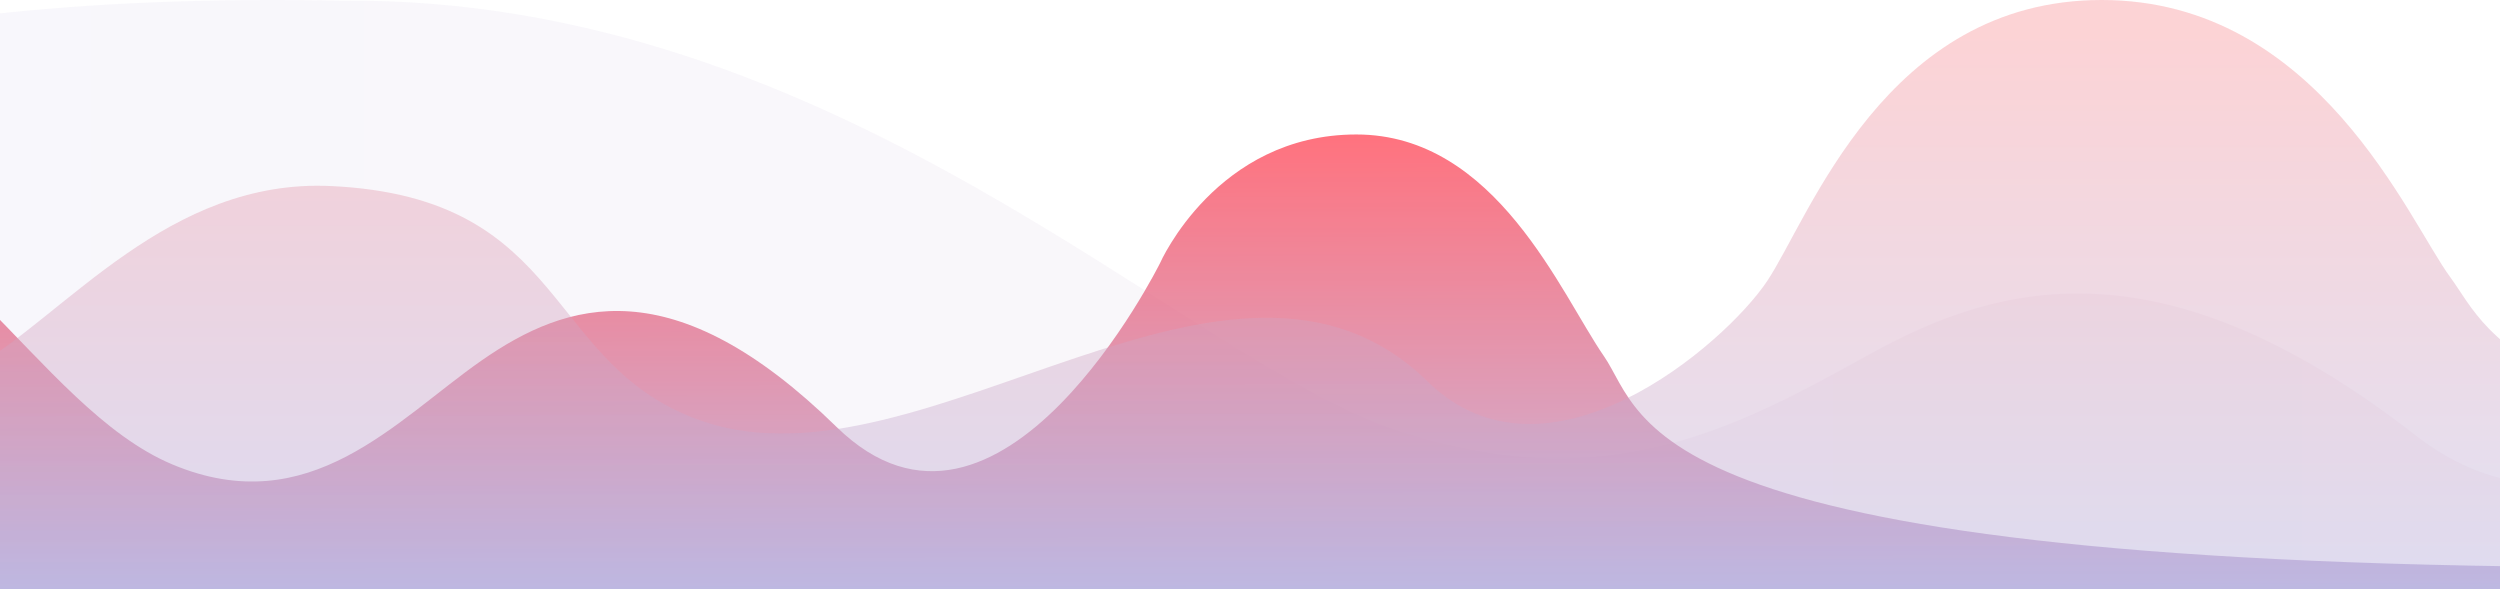
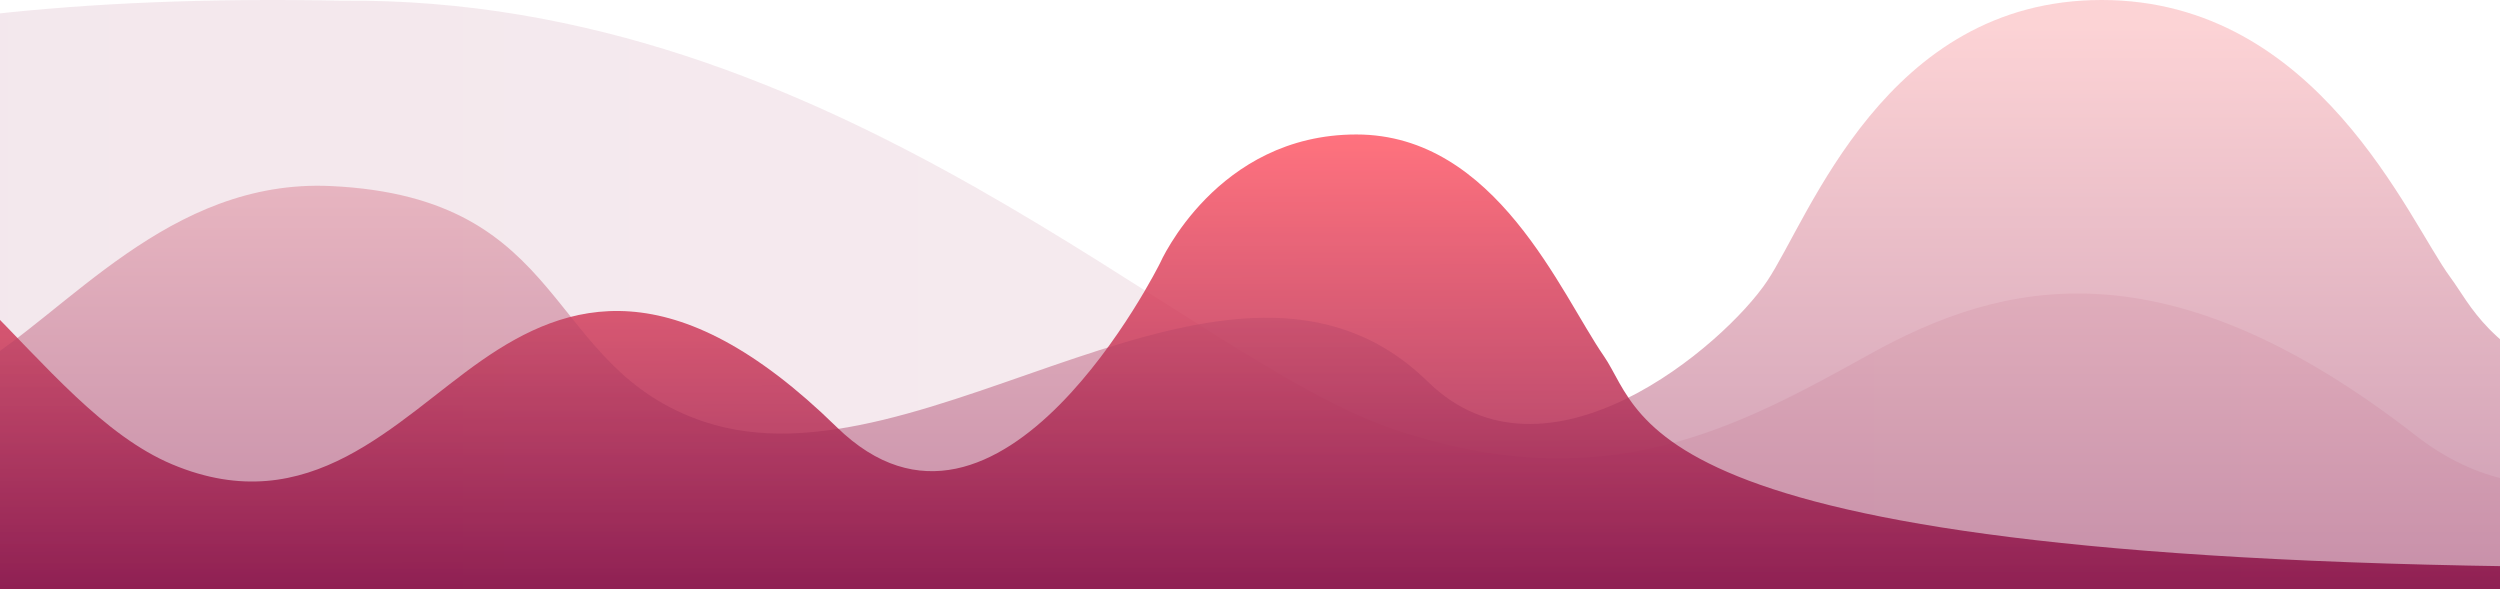
<svg xmlns="http://www.w3.org/2000/svg" width="930" height="219" viewBox="0 0 930 219">
  <defs>
    <linearGradient id="a1" x1="100%" x2="0%" y1="50%" y2="50%">
      <stop offset="0%" stop-color="#F89096" />
-       <stop offset="100%" stop-color="#B1B4E5" />
+       <stop offset="100%" stop-color="#7a003c" />
    </linearGradient>
    <linearGradient id="a2" x1="64.931%" x2="65.807%" y1="0%" y2="53.862%">
      <stop offset="0%" stop-color="#FF4F5E" />
-       <stop offset="100%" stop-color="#B1B4E5" />
+       <stop offset="100%" stop-color="#7a003c" />
    </linearGradient>
    <linearGradient id="a3" x1="62.215%" x2="62.215%" y1="2.497%" y2="52.847%">
      <stop offset="0%" stop-color="#F89096" />
-       <stop offset="100%" stop-color="#B1B4E5" />
+       <stop offset="100%" stop-color="#7a003c" />
    </linearGradient>
  </defs>
  <path fill="url(#a1)" fill-rule="evenodd" d="M126.99 59.256C311.257 57.427 440.474 192.7 518.995 218.888c78.52 26.188 127.599-1.008 176.674-28.201 49.076-27.193 109.603-42.301 202.848 30.215 93.245 72.517 186.278-97.007 186.278-97.007s34.39-66.78 126.1-64.64c92.963 2.17 103.173 80.244 127.738 111.447 24.565 31.204 47.01 109.167 366.23 109.167H2130v19.733s-429.356 7.975-594.548 14.434c-126.94 4.969-171.437 51.143-187.812 82.358-16.375 31.214-54.043 122.592-132.65 121.478-78.609-1.114-109.724-30.091-167.04-104.766-57.318-74.674-153.522-47.673-194.42-35.587-40.897 12.085-134.142 37.265-202.847-34.245-68.706-71.51-137.414-51.366-178.31-24.171C431.479 346.297 283.888 522 126.99 522c-384.741-3.117-365.129-192.363-365.129-242.13 0-49.768-36.464-228.544 365.13-220.614z" opacity=".1" transform="translate(0 -59)" />
  <path fill="url(#a2)" fill-rule="evenodd" d="M-1207 253.174c-.696 33.773 731.173 17.81 842.999 7.097 111.826-10.714 125.67-33.798 140.58-47.81 14.908-14.012 69.225-85.722 135.255-86.55 66.03-.829 101.177 82.428 152.296 103.86 51.119 21.433 83.07-16.413 115.021-38.669 31.95-22.255 71.354-34.621 132.06 24.729 60.708 59.35 120.346-60.997 120.346-60.997s20.987-47.81 73.006-47.81c52.018 0 76.094 59.35 92.07 82.429 15.975 23.08 10.205 78.572 387.85 78.572H1452v18.18s-633.19 7.883-748.335 9.995c-82.713 1.516-90.524 42.864-101.185 65.944-10.661 23.079-35.144 90.674-86.265 89.848-51.122-.825-71.345-22.255-108.622-77.48-37.277-55.226-99.045-40.39-125.67-30.5s-87.33 30.5-132.059-28.03c-44.729-58.528-89.46-26.45-116.088-4.195C7.15 334.043-8.817 376.335-65.269 387.05c-56.452 10.713-89.46-29.674-122.476-51.106-33.015-21.432-100.11-50.283-302.46-46.984-202.351 3.298-716.261-3.55-716.261-3.55l-.534-32.235z" opacity=".8" transform="translate(0 -57)" />
  <path fill="url(#a3)" fill-rule="evenodd" d="M-985.672 264.81s656.13-4.651 785.963-9.656c130.286-5.004 169.46-27.35 189.998-39.316 34.415-20.039 72.458-70.436 132.743-67.63 89.726 4.174 78.7 67.53 138.888 87.669 82.352 27.553 196.66-85.906 269.175-14.936 44.268 43.322 110.48-13.736 126.284-37.375C673.183 159.926 701.303 79 781.83 79c80.527 0 114.243 82.267 129.67 103.115 15.428 20.847 25.256 66.83 285.137 70.696 182.452 2.716 281.652 5.655 279.537 5.268H1871v28.675c-5.743 0-314.057 5.509-376.115 5.625-263.55 4.353-426.873 10.704-489.968 19.054-94.642 12.524-102.63 69.72-114.92 93.098-12.291 23.378-50.394 96.292-109.393 95.462-58.999-.83-85.838-46.698-128.949-102.608-27.04-35.068-61.56-41.276-92.289-31.256-30.727 10.019-110.408 34.633-172.075-20.04-72.518-64.29-118.454-17.726-153.64 1.577-31.955 17.534-41.79 36.738-99.557 44.25-39.819 5.178-67.42-13.736-120.452-49.254C-33.392 285.306-986 299.64-986 299.64l.328-34.83z" opacity=".4" transform="translate(0 -79)" />
</svg>
